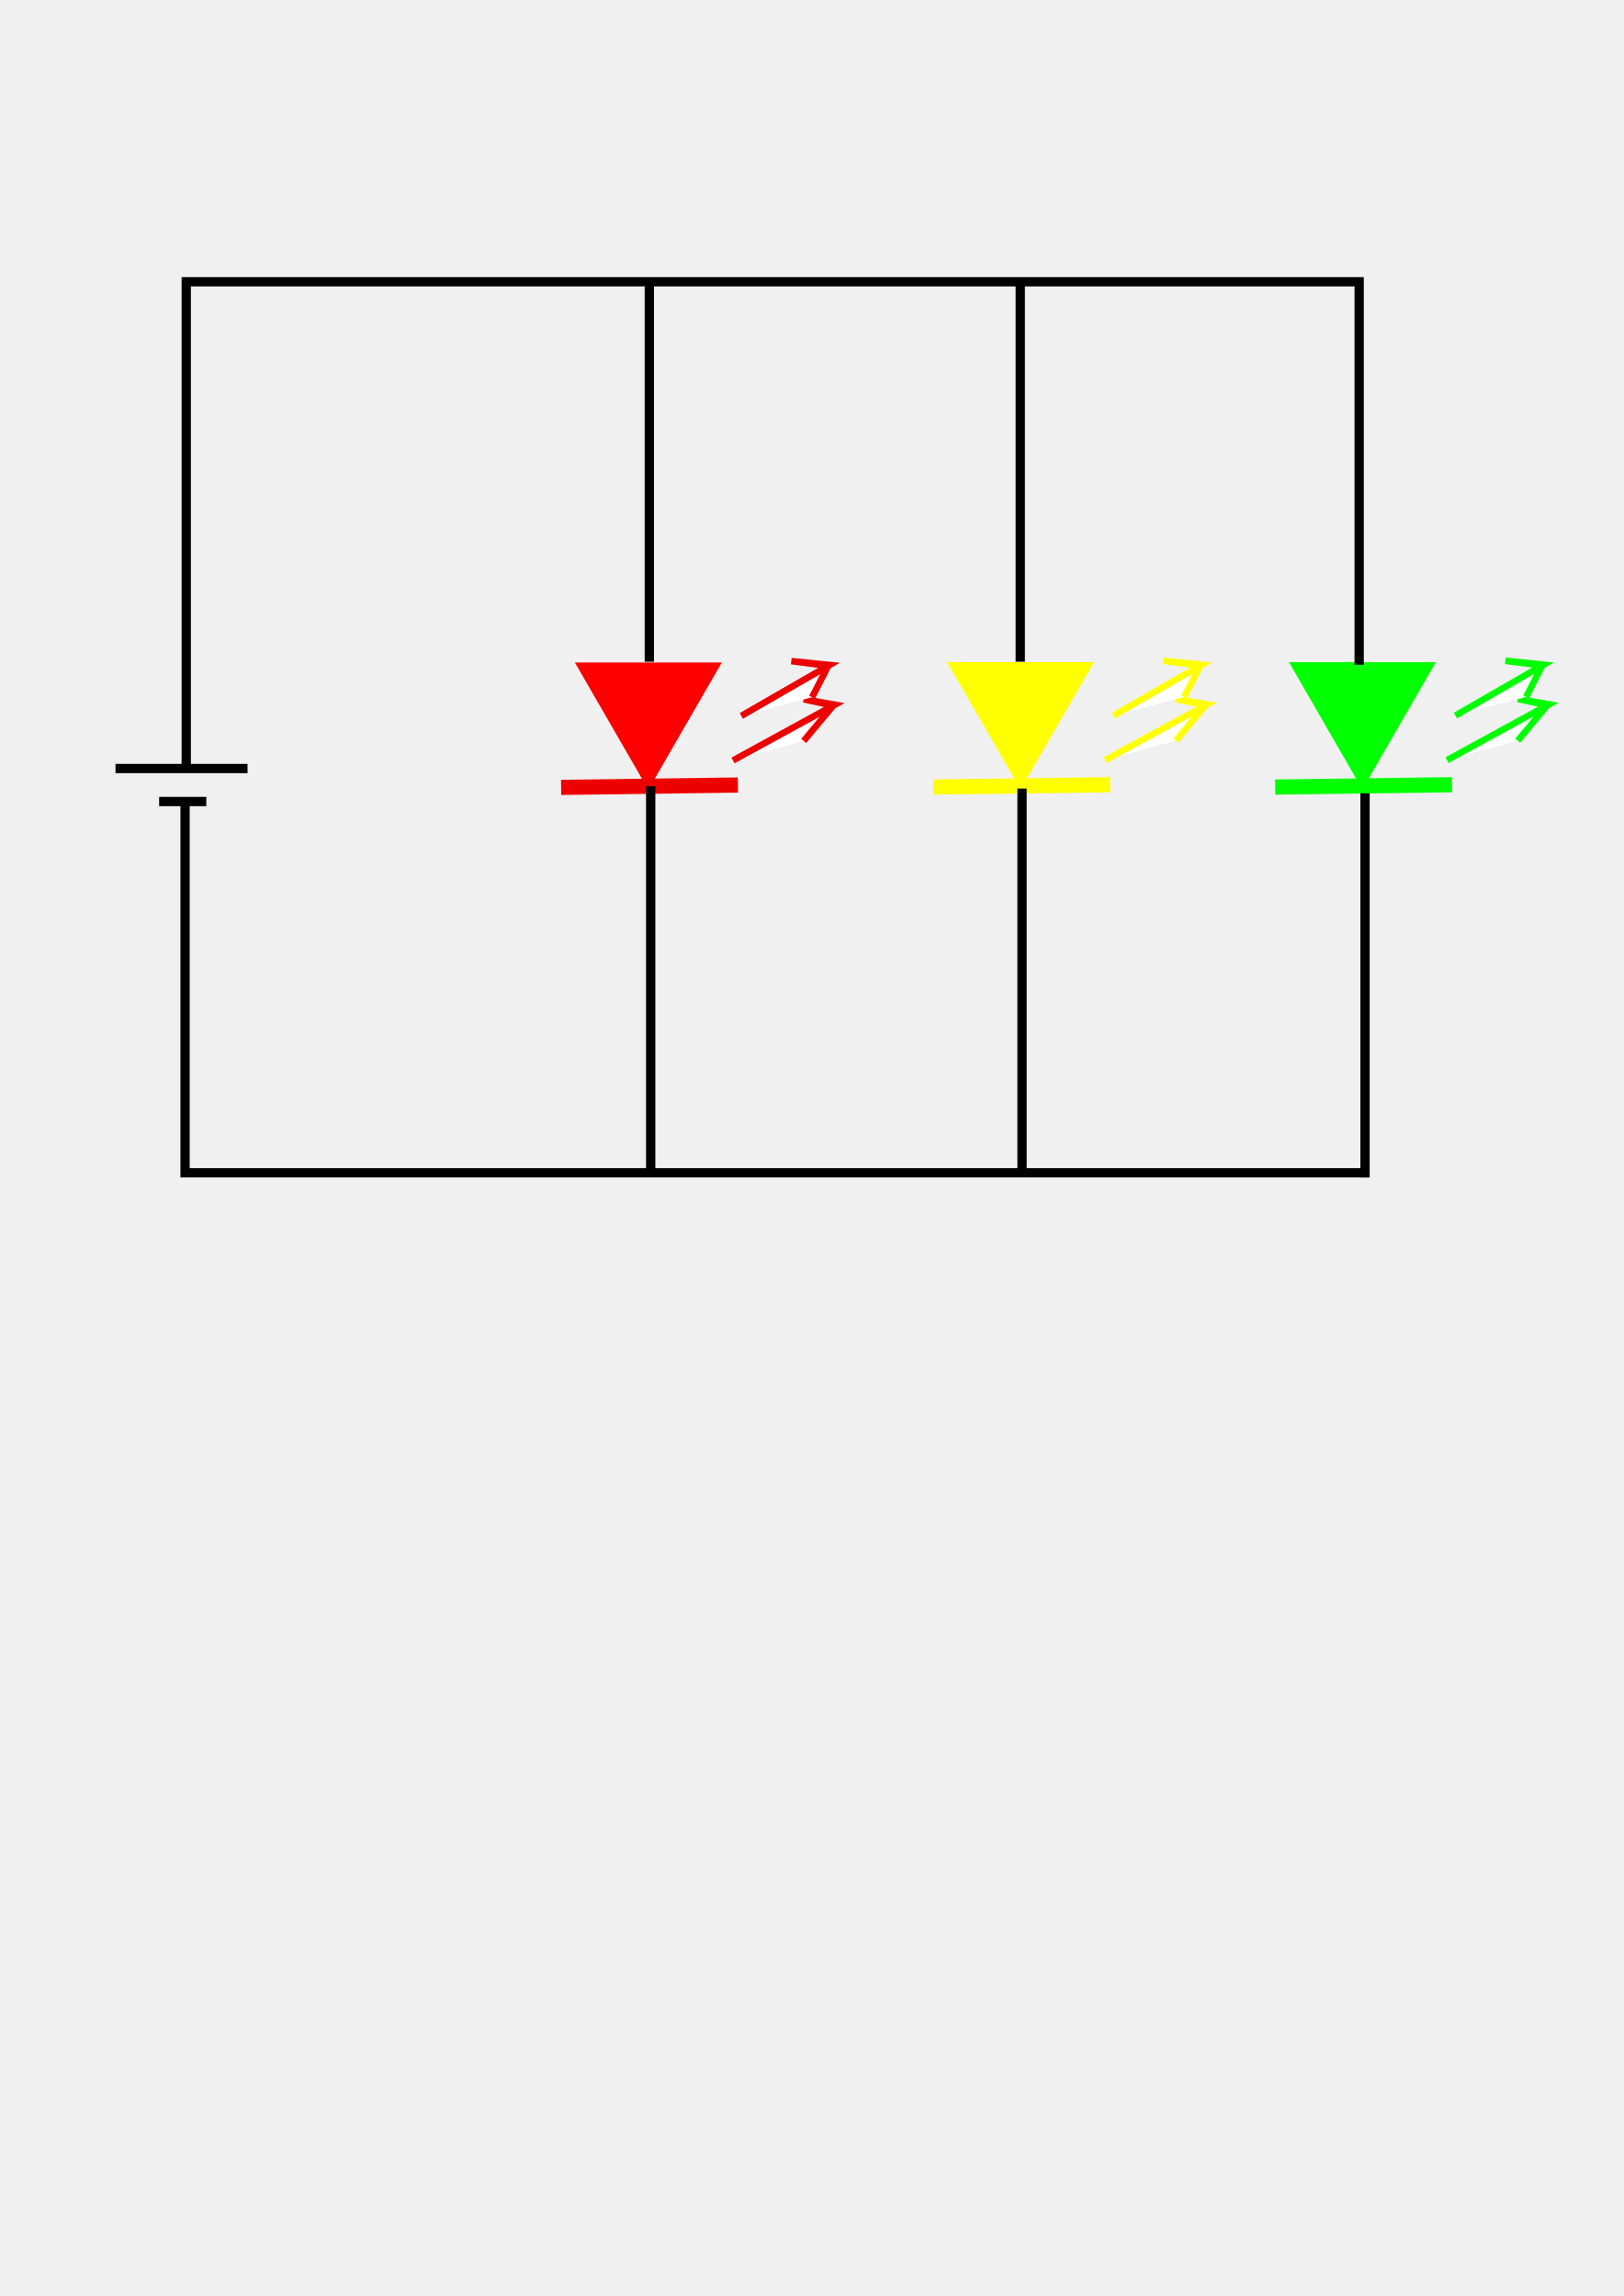
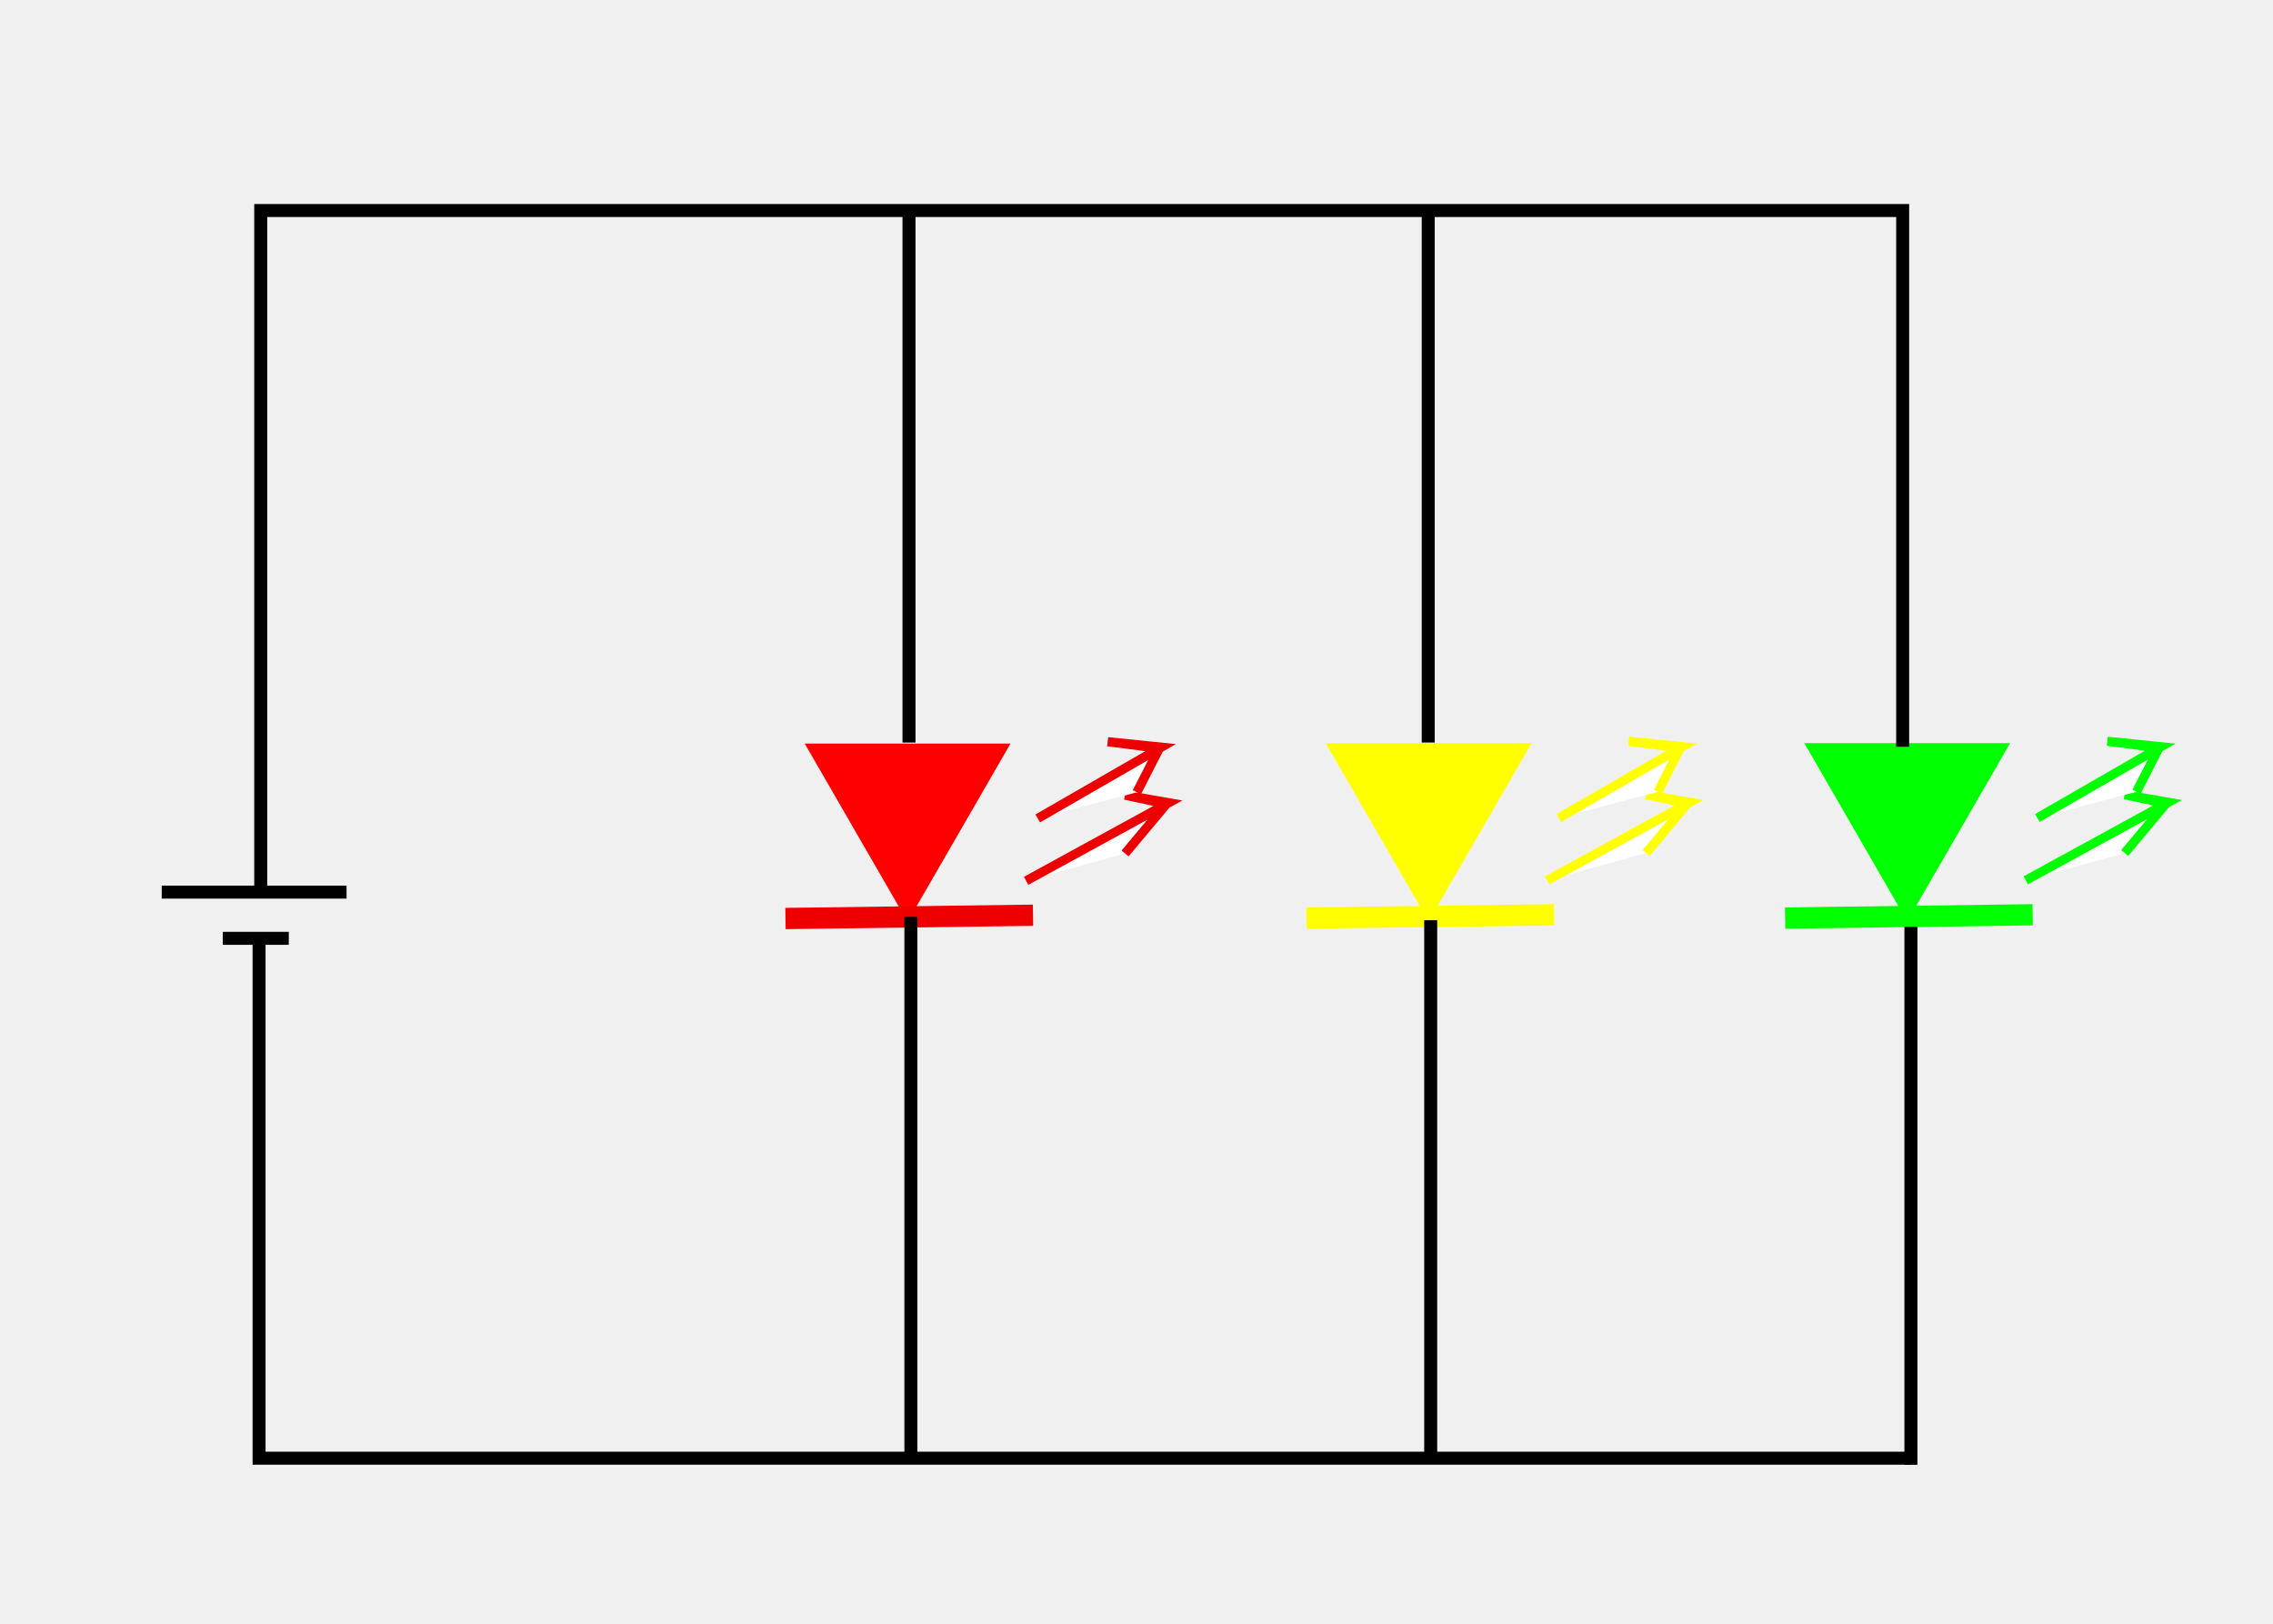
- <svg xmlns="http://www.w3.org/2000/svg" width="210mm" height="297mm" viewBox="0 0 210 297" version="1.1" id="svg8">
+ <svg xmlns="http://www.w3.org/2000/svg" width="210mm" height="150mm" viewBox="0 0 210 150" version="1.1" id="svg8">
  <defs id="defs2" />
-   <g id="layer1">
-     <g id="g4619" transform="translate(-7.013105)">
+   <g id="layer1" transform="translate(0,-147)">
+     <g id="g4619" transform="translate(-7.013105,130)">
      <g transform="translate(1.219671,2.439341)" id="g4563">
        <path id="path3733" d="m 89.646,99.718 -4.753,-8.233 -4.753,-8.233 9.506,-10e-7 9.506,0 -4.753,8.233 z" style="fill:#ff0000;stroke-width:0.265" />
        <path style="fill:none;stroke:#ef0000;stroke-width:1.965;stroke-linecap:butt;stroke-linejoin:miter;stroke-miterlimit:4;stroke-dasharray:none;stroke-opacity:1" d="m 78.364,99.413 22.869,-0.305 v 0" id="path3735" />
        <path style="fill:#ffffff;stroke:#ed0000;stroke-width:0.845;stroke-linecap:butt;stroke-linejoin:miter;stroke-miterlimit:4;stroke-dasharray:none;stroke-opacity:1" d="m 100.597,95.93 13.178,-7.212 -4.038,-0.703 3.826,0.819 -3.826,4.569 v 0" id="path4542" />
        <path style="fill:#ffffff;stroke:#ed0000;stroke-width:0.845;stroke-linecap:butt;stroke-linejoin:miter;stroke-miterlimit:4;stroke-dasharray:none;stroke-opacity:1" d="m 101.671,90.167 11.417,-6.582 -4.953,-0.506 4.769,0.613 -2.078,4.056 v 0" id="path4542-3" />
      </g>
    </g>
-     <g id="g4631" transform="translate(-46.34748,0.6098353)">
+     <g id="g4631" transform="translate(-46.34748,130.6098)">
      <path style="fill:#ffff00;stroke-width:0.265" d="m 178.341,101.506 -4.753,-8.233 -4.753,-8.233 9.506,-10e-7 9.506,0 -4.753,8.233 z" id="path3733-7" />
      <path id="path3735-5" d="m 167.059,101.201 22.869,-0.305 v 0" style="fill:none;stroke:#ffff00;stroke-width:1.965;stroke-linecap:butt;stroke-linejoin:miter;stroke-miterlimit:4;stroke-dasharray:none;stroke-opacity:1" />
      <path id="path4542-35" d="m 189.292,97.718 13.178,-7.212 -4.038,-0.703 3.826,0.819 -3.826,4.569 v 0" style="fill:#ffffff;stroke:#ffff00;stroke-width:0.845;stroke-linecap:butt;stroke-linejoin:miter;stroke-miterlimit:4;stroke-dasharray:none;stroke-opacity:1" />
      <path id="path4542-3-6" d="m 190.367,91.955 11.417,-6.582 -4.953,-0.506 4.769,0.613 -2.078,4.056 v 0" style="fill:#ffffff;stroke:#ffff00;stroke-width:0.845;stroke-linecap:butt;stroke-linejoin:miter;stroke-miterlimit:4;stroke-dasharray:none;stroke-opacity:1" />
    </g>
-     <g id="g4625" transform="translate(41.4688,0.3049177)">
+     <g id="g4625" transform="translate(41.4688,130.3049)">
      <path style="fill:#00ff00;stroke-width:0.265" d="m 134.738,101.811 -4.753,-8.233 -4.753,-8.233 9.506,0 9.506,-10e-7 -4.753,8.233 z" id="path3733-9" />
      <path id="path3735-1" d="m 123.456,101.506 22.869,-0.305 v 0" style="fill:none;stroke:#00ff00;stroke-width:1.965;stroke-linecap:butt;stroke-linejoin:miter;stroke-miterlimit:4;stroke-dasharray:none;stroke-opacity:1" />
      <path id="path4542-2" d="m 145.689,98.023 13.178,-7.212 -4.038,-0.703 3.826,0.819 -3.826,4.569 v 0" style="fill:#ffffff;stroke:#00ff00;stroke-width:0.845;stroke-linecap:butt;stroke-linejoin:miter;stroke-miterlimit:4;stroke-dasharray:none;stroke-opacity:1" />
      <path id="path4542-3-7" d="m 146.763,92.26 11.417,-6.582 -4.953,-0.506 4.769,0.613 -2.078,4.056 v 0" style="fill:#ffffff;stroke:#00ff00;stroke-width:0.845;stroke-linecap:butt;stroke-linejoin:miter;stroke-miterlimit:4;stroke-dasharray:none;stroke-opacity:1" />
    </g>
-     <path style="fill:none;stroke:#000000;stroke-width:1.2;stroke-linecap:butt;stroke-linejoin:miter;stroke-opacity:1;stroke-miterlimit:4;stroke-dasharray:none" d="m 176.547,102.615 v 49.702" id="path4690" />
-     <path style="fill:none;stroke:#000000;stroke-width:1.2;stroke-linecap:butt;stroke-linejoin:miter;stroke-opacity:1;stroke-miterlimit:4;stroke-dasharray:none" d="M 176.547,151.707 H 56.867 23.936 V 104.14" id="path4692" />
-     <path style="fill:none;stroke:#000000;stroke-width:1.2;stroke-linecap:butt;stroke-linejoin:miter;stroke-opacity:1;stroke-miterlimit:4;stroke-dasharray:none" d="m 20.582,103.682 h 6.098" id="path4694" />
-     <path style="fill:none;stroke:#000000;stroke-width:1.2;stroke-linecap:butt;stroke-linejoin:miter;stroke-opacity:1;stroke-miterlimit:4;stroke-dasharray:none" d="M 14.941,99.413 H 32.016 v 0" id="path4696" />
-     <path style="fill:none;stroke:#000000;stroke-width:1.2;stroke-linecap:butt;stroke-linejoin:miter;stroke-opacity:1;stroke-miterlimit:4;stroke-dasharray:none" d="M 24.088,99.108 V 36.448 H 175.785 v 48.939 h 0.305" id="path4698" />
-     <path style="fill:none;stroke:#000000;stroke-width:1.2;stroke-linecap:butt;stroke-linejoin:miter;stroke-opacity:1;stroke-miterlimit:4;stroke-dasharray:none" d="M 131.953,85.595 V 36.544" id="path4700" />
-     <path style="fill:none;stroke:#000000;stroke-width:1.2;stroke-linecap:butt;stroke-linejoin:miter;stroke-opacity:1;stroke-miterlimit:4;stroke-dasharray:none" d="m 83.98,85.595 v -49.051 h 0.431 v 0" id="path4702" />
-     <path style="fill:none;stroke:#000000;stroke-width:1.2;stroke-linecap:butt;stroke-linejoin:miter;stroke-opacity:1;stroke-miterlimit:4;stroke-dasharray:none" d="m 84.157,101.7 v 50.006" id="path4744" />
-     <path style="fill:none;stroke:#000000;stroke-width:1.2;stroke-linecap:butt;stroke-linejoin:miter;stroke-opacity:1;stroke-miterlimit:4;stroke-dasharray:none" d="m 132.182,102.005 v 49.549" id="path4746" />
+     <path style="fill:none;stroke:#000000;stroke-width:1.2;stroke-linecap:butt;stroke-linejoin:miter;stroke-miterlimit:4;stroke-dasharray:none;stroke-opacity:1" d="m 176.547,232.615 v 49.702" id="path4690" />
+     <path style="fill:none;stroke:#000000;stroke-width:1.2;stroke-linecap:butt;stroke-linejoin:miter;stroke-miterlimit:4;stroke-dasharray:none;stroke-opacity:1" d="M 176.547,281.707 H 56.867 23.936 V 234.14" id="path4692" />
+     <path style="fill:none;stroke:#000000;stroke-width:1.2;stroke-linecap:butt;stroke-linejoin:miter;stroke-miterlimit:4;stroke-dasharray:none;stroke-opacity:1" d="m 20.582,233.682 h 6.098" id="path4694" />
+     <path style="fill:none;stroke:#000000;stroke-width:1.2;stroke-linecap:butt;stroke-linejoin:miter;stroke-miterlimit:4;stroke-dasharray:none;stroke-opacity:1" d="M 14.941,229.413 H 32.016 v 0" id="path4696" />
+     <path style="fill:none;stroke:#000000;stroke-width:1.2;stroke-linecap:butt;stroke-linejoin:miter;stroke-miterlimit:4;stroke-dasharray:none;stroke-opacity:1" d="M 24.088,229.108 V 166.448 H 175.785 v 48.939 h 0.305" id="path4698" />
+     <path style="fill:none;stroke:#000000;stroke-width:1.2;stroke-linecap:butt;stroke-linejoin:miter;stroke-miterlimit:4;stroke-dasharray:none;stroke-opacity:1" d="M 131.953,215.595 V 166.544" id="path4700" />
+     <path style="fill:none;stroke:#000000;stroke-width:1.2;stroke-linecap:butt;stroke-linejoin:miter;stroke-miterlimit:4;stroke-dasharray:none;stroke-opacity:1" d="m 83.98,215.595 v -49.051 h 0.431 v 0" id="path4702" />
+     <path style="fill:none;stroke:#000000;stroke-width:1.2;stroke-linecap:butt;stroke-linejoin:miter;stroke-miterlimit:4;stroke-dasharray:none;stroke-opacity:1" d="m 84.157,231.7 v 50.006" id="path4744" />
+     <path style="fill:none;stroke:#000000;stroke-width:1.2;stroke-linecap:butt;stroke-linejoin:miter;stroke-miterlimit:4;stroke-dasharray:none;stroke-opacity:1" d="m 132.182,232.005 v 49.549" id="path4746" />
  </g>
</svg>
